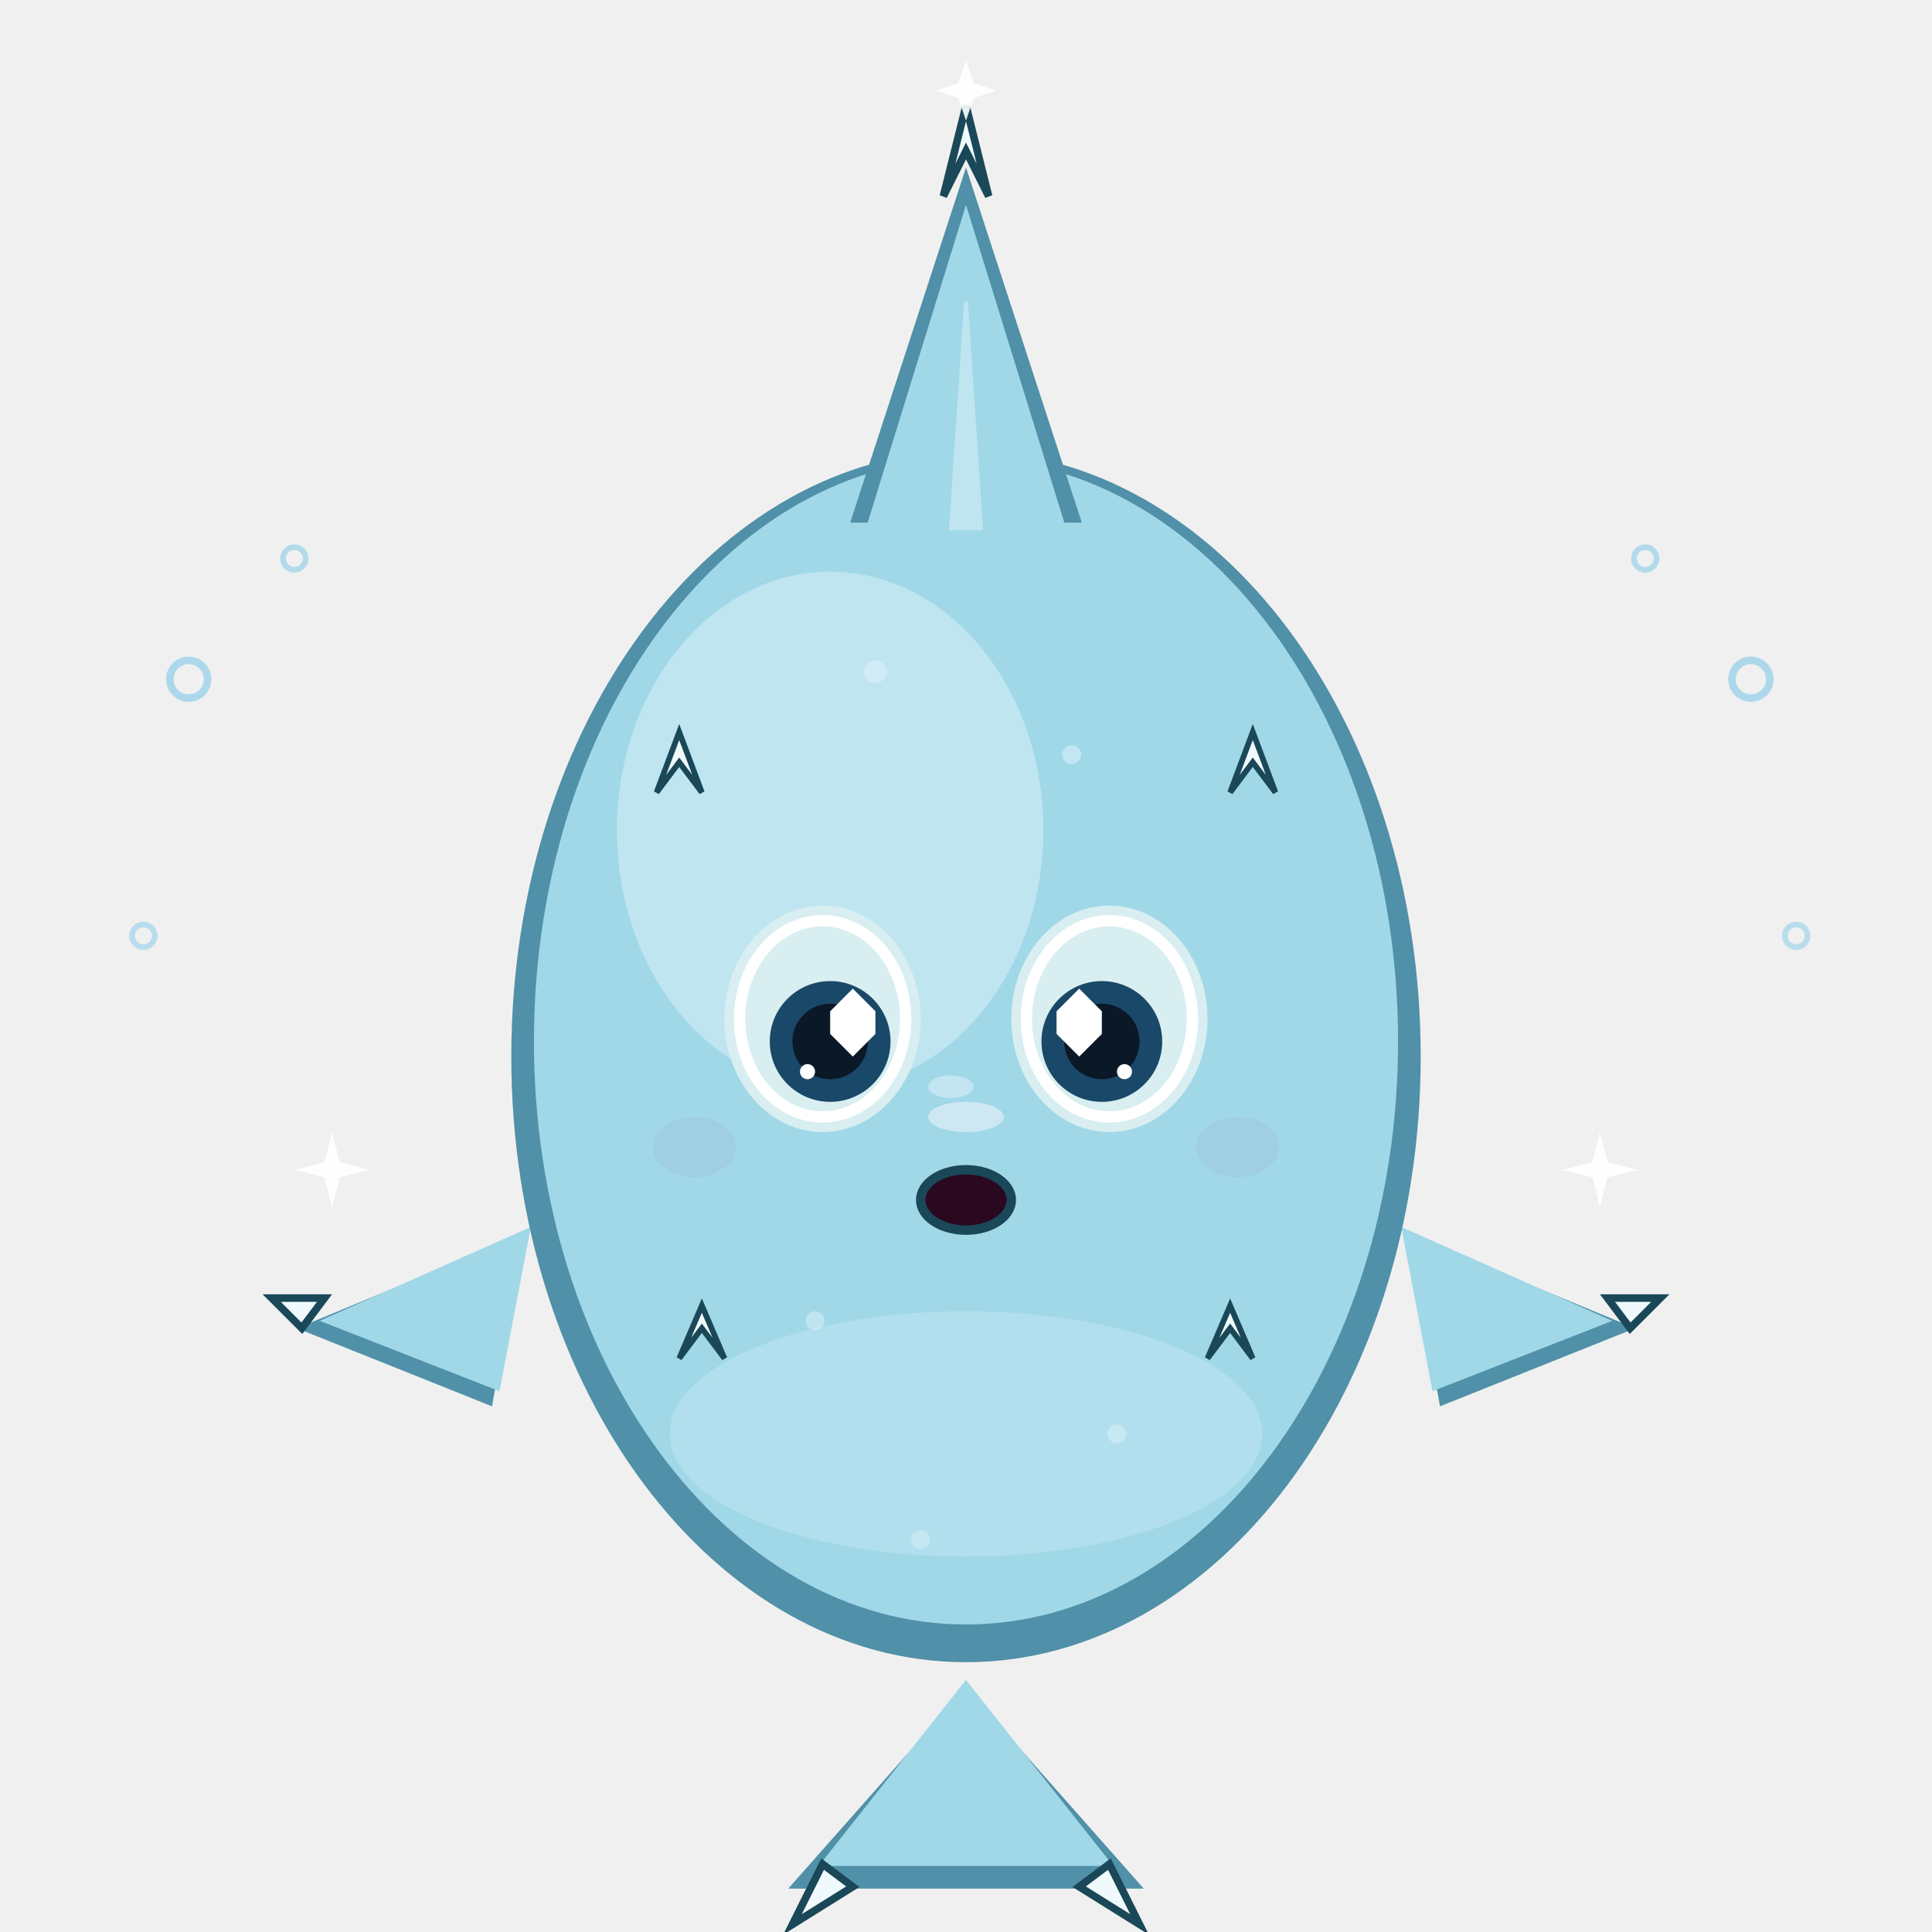
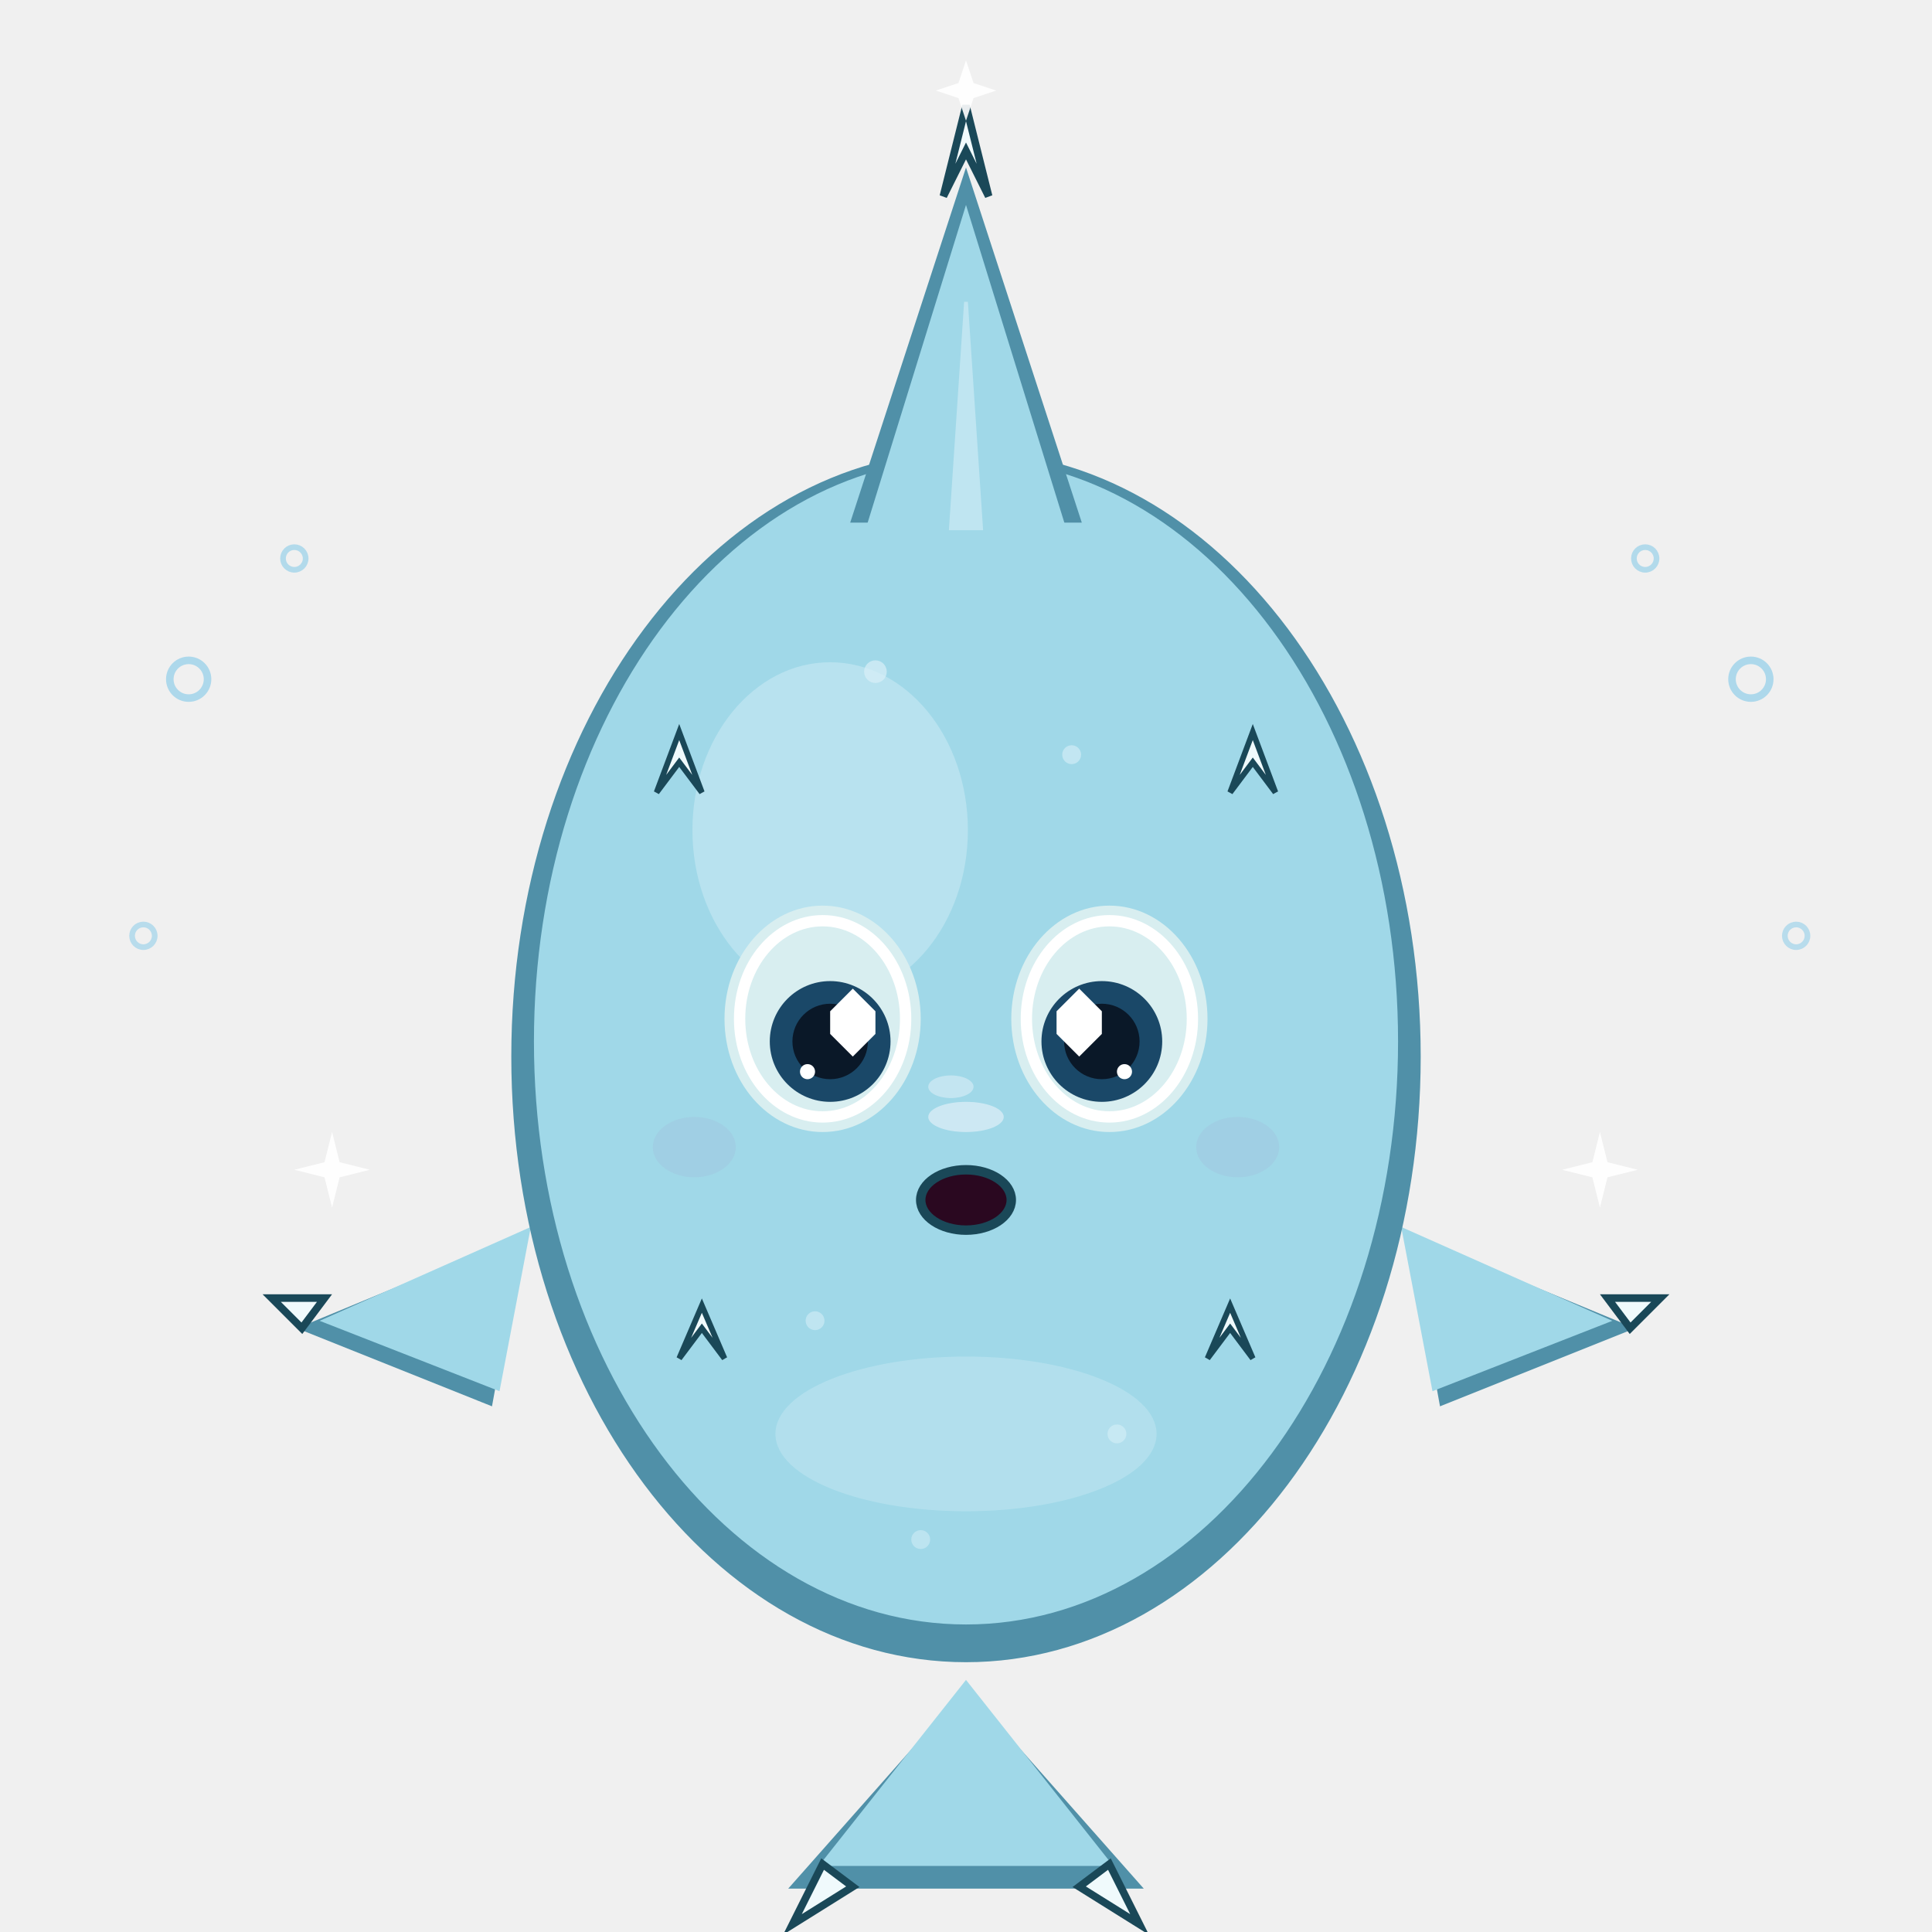
<svg xmlns="http://www.w3.org/2000/svg" viewBox="0 0 512 512" width="512" height="512">
  <style>
    .body-base       { fill: #a0d8e8; }
    .body-base       { stroke: #a0d8e8; }
    .body-shadow     { fill: #5090a8; }
    .body-shadow     { stroke: #5090a8; }
    .body-highlight  { fill: #d8f0f8; }
    .body-highlight  { stroke: #d8f0f8; }
    .body-stroke     { fill: #1a4858; }
    .body-stroke     { stroke: #1a4858; }
    .accent-base     { fill: #80c8e0; }
    .accent-base     { stroke: #80c8e0; }
    .accent-shadow   { fill: #3878a0; }
    .accent-shadow   { stroke: #3878a0; }
    .accent-highlight{ fill: #f0fafc; }
    .accent-highlight{ stroke: #f0fafc; }
    .eye-iris        { fill: #1a4868; }
    .eye-pupil       { fill: #0a1828; }
    .eye-highlight   { fill: #ffffff; }
    .eye-sclera      { fill: #d8eef0; }
    .mouth-interior  { fill: #2a0820; }
  </style>
  <path d="M256,448 L210,500 L302,500 Z" class="body-shadow" />
  <path d="M256,446 L218,494 L294,494 Z" class="body-base" />
  <path d="M218,494 L210,510 L226,500 Z" class="accent-highlight" />
  <path d="M218,494 L210,510 L226,500 Z" fill="none" stroke="#1a4858" stroke-width="2" />
  <path d="M294,494 L302,510 L286,500 Z" class="accent-highlight" />
  <path d="M294,494 L302,510 L286,500 Z" fill="none" stroke="#1a4858" stroke-width="2" />
  <path d="M138,328 L80,352 L130,372 Z" class="body-shadow" />
  <path d="M140,326 L86,350 L132,368 Z" class="body-base" />
  <path d="M80,352 L72,344 L86,344 Z" class="accent-highlight" />
  <path d="M80,352 L72,344 L86,344 Z" fill="none" stroke="#1a4858" stroke-width="2" />
  <path d="M374,328 L432,352 L382,372 Z" class="body-shadow" />
  <path d="M372,326 L426,350 L380,368 Z" class="body-base" />
  <path d="M432,352 L440,344 L426,344 Z" class="accent-highlight" />
  <path d="M432,352 L440,344 L426,344 Z" fill="none" stroke="#1a4858" stroke-width="2" />
  <ellipse cx="256" cy="280" rx="120" ry="160" class="body-shadow" />
  <ellipse cx="256" cy="276" rx="114" ry="154" class="body-base" />
-   <ellipse cx="220" cy="220" rx="56" ry="68" class="body-highlight" opacity="0.55" />
-   <ellipse cx="256" cy="380" rx="78" ry="32" class="body-highlight" opacity="0.32" />
+   <ellipse cx="220" cy="220" rx="36" ry="44" class="body-highlight" opacity="0.42" />
+   <ellipse cx="256" cy="380" rx="50" ry="20" class="body-highlight" opacity="0.32" />
  <path d="M226,138 L256,46 L286,138 Z" class="body-shadow" />
  <path d="M230,140 L256,56 L282,140 Z" class="body-base" />
  <path d="M252,140 L256,80 L260,140 Z" class="body-highlight" opacity="0.55" />
  <path d="M250,52 L256,28 L262,52 L256,40 Z" class="accent-highlight" />
  <path d="M250,52 L256,28 L262,52 L256,40 Z" fill="none" stroke="#1a4858" stroke-width="2" />
  <path d="M174,210 L180,194 L186,210 L180,202 Z" class="accent-highlight" />
  <path d="M174,210 L180,194 L186,210 L180,202 Z" fill="none" stroke="#1a4858" stroke-width="1.5" />
  <path d="M326,210 L332,194 L338,210 L332,202 Z" class="accent-highlight" />
  <path d="M326,210 L332,194 L338,210 L332,202 Z" fill="none" stroke="#1a4858" stroke-width="1.5" />
  <path d="M180,360 L186,346 L192,360 L186,352 Z" class="accent-highlight" />
  <path d="M180,360 L186,346 L192,360 L186,352 Z" fill="none" stroke="#1a4858" stroke-width="1.5" />
  <path d="M320,360 L326,346 L332,360 L326,352 Z" class="accent-highlight" />
  <path d="M320,360 L326,346 L332,360 L326,352 Z" fill="none" stroke="#1a4858" stroke-width="1.5" />
  <ellipse cx="218" cy="270" rx="26" ry="30" class="eye-sclera" stroke="none" />
  <ellipse cx="218" cy="270" rx="22" ry="26" fill="none" stroke="#ffffff" stroke-width="3" />
  <circle cx="220" cy="276" r="16" class="eye-iris" />
  <circle cx="220" cy="276" r="10" class="eye-pupil" />
  <path d="M226,262 L232,268 L232,274 L226,280 L220,274 L220,268 Z" class="eye-highlight" stroke="none" />
  <circle cx="214" cy="284" r="2" class="eye-highlight" stroke="none" />
  <ellipse cx="294" cy="270" rx="26" ry="30" class="eye-sclera" stroke="none" />
  <ellipse cx="294" cy="270" rx="22" ry="26" fill="none" stroke="#ffffff" stroke-width="3" />
  <circle cx="292" cy="276" r="16" class="eye-iris" />
  <circle cx="292" cy="276" r="10" class="eye-pupil" />
  <path d="M286,262 L292,268 L292,274 L286,280 L280,274 L280,268 Z" class="eye-highlight" stroke="none" />
  <circle cx="298" cy="284" r="2" class="eye-highlight" stroke="none" />
  <ellipse cx="256" cy="318" rx="12" ry="8" class="mouth-interior" />
  <ellipse cx="256" cy="318" rx="12" ry="8" fill="none" stroke="#1a4858" stroke-width="2.5" />
  <ellipse cx="256" cy="296" rx="10" ry="4" fill="#e0f0f8" opacity="0.7" stroke="none" />
  <ellipse cx="252" cy="288" rx="6" ry="3" fill="#e0f0f8" opacity="0.55" stroke="none" />
  <ellipse cx="184" cy="304" rx="11" ry="8" fill="#a0c8e0" opacity="0.55" stroke="none" />
  <ellipse cx="328" cy="304" rx="11" ry="8" fill="#a0c8e0" opacity="0.55" stroke="none" />
  <circle cx="232" cy="178" r="2.5" class="body-highlight" opacity="0.7" stroke="none" />
  <circle cx="284" cy="200" r="2" class="body-highlight" opacity="0.6" stroke="none" />
  <circle cx="216" cy="350" r="2" class="body-highlight" opacity="0.55" stroke="none" />
  <circle cx="296" cy="380" r="2" class="body-highlight" opacity="0.55" stroke="none" />
  <circle cx="244" cy="408" r="2" class="body-highlight" opacity="0.5" stroke="none" />
  <circle cx="50" cy="180" r="5" fill="none" stroke="#80c8e8" stroke-width="2" opacity="0.6" />
  <circle cx="78" cy="148" r="3" fill="none" stroke="#80c8e8" stroke-width="1.5" opacity="0.55" />
  <circle cx="38" cy="248" r="3" fill="none" stroke="#80c8e8" stroke-width="1.5" opacity="0.5" />
  <circle cx="464" cy="180" r="5" fill="none" stroke="#80c8e8" stroke-width="2" opacity="0.6" />
  <circle cx="436" cy="148" r="3" fill="none" stroke="#80c8e8" stroke-width="1.5" opacity="0.55" />
  <circle cx="476" cy="248" r="3" fill="none" stroke="#80c8e8" stroke-width="1.5" opacity="0.5" />
  <path d="M88,300 L90,308 L98,310 L90,312 L88,320 L86,312 L78,310 L86,308 Z" fill="#ffffff" opacity="0.95" />
  <path d="M424,300 L426,308 L434,310 L426,312 L424,320 L422,312 L414,310 L422,308 Z" fill="#ffffff" opacity="0.95" />
  <path d="M256,16  L258,22  L264,24  L258,26  L256,32  L254,26  L248,24  L254,22 Z" fill="#ffffff" opacity="0.9" />
</svg>
